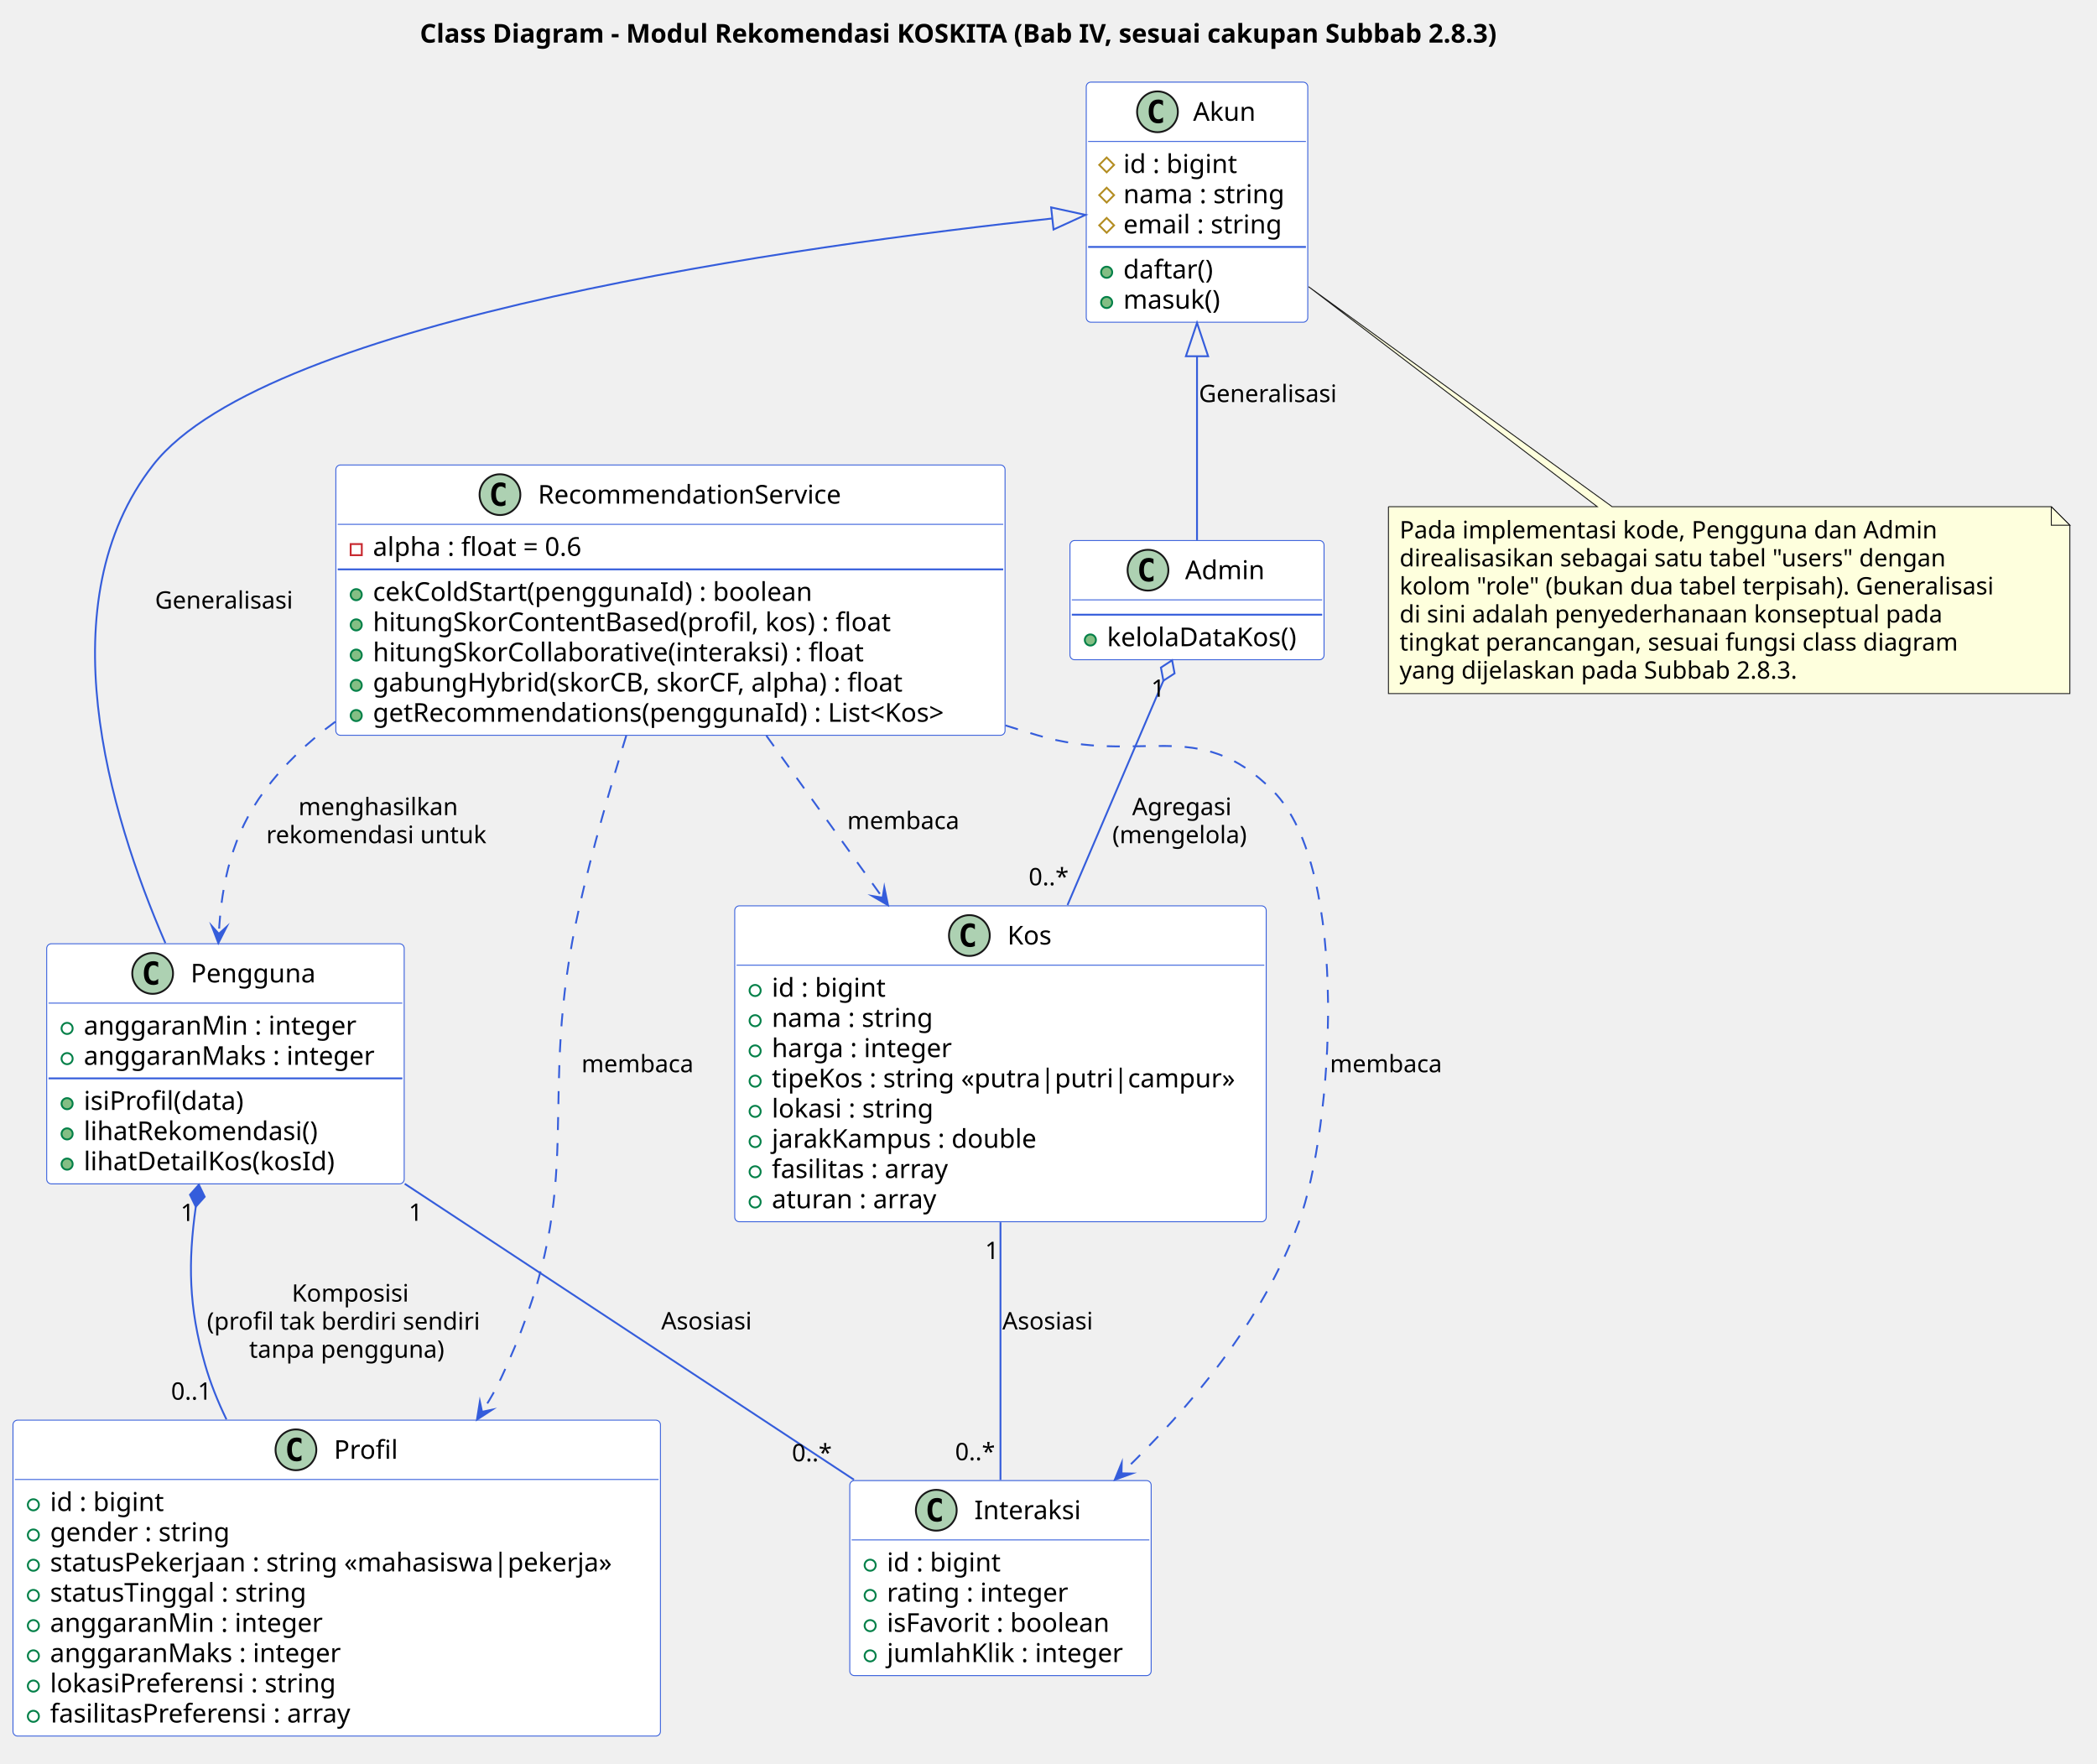
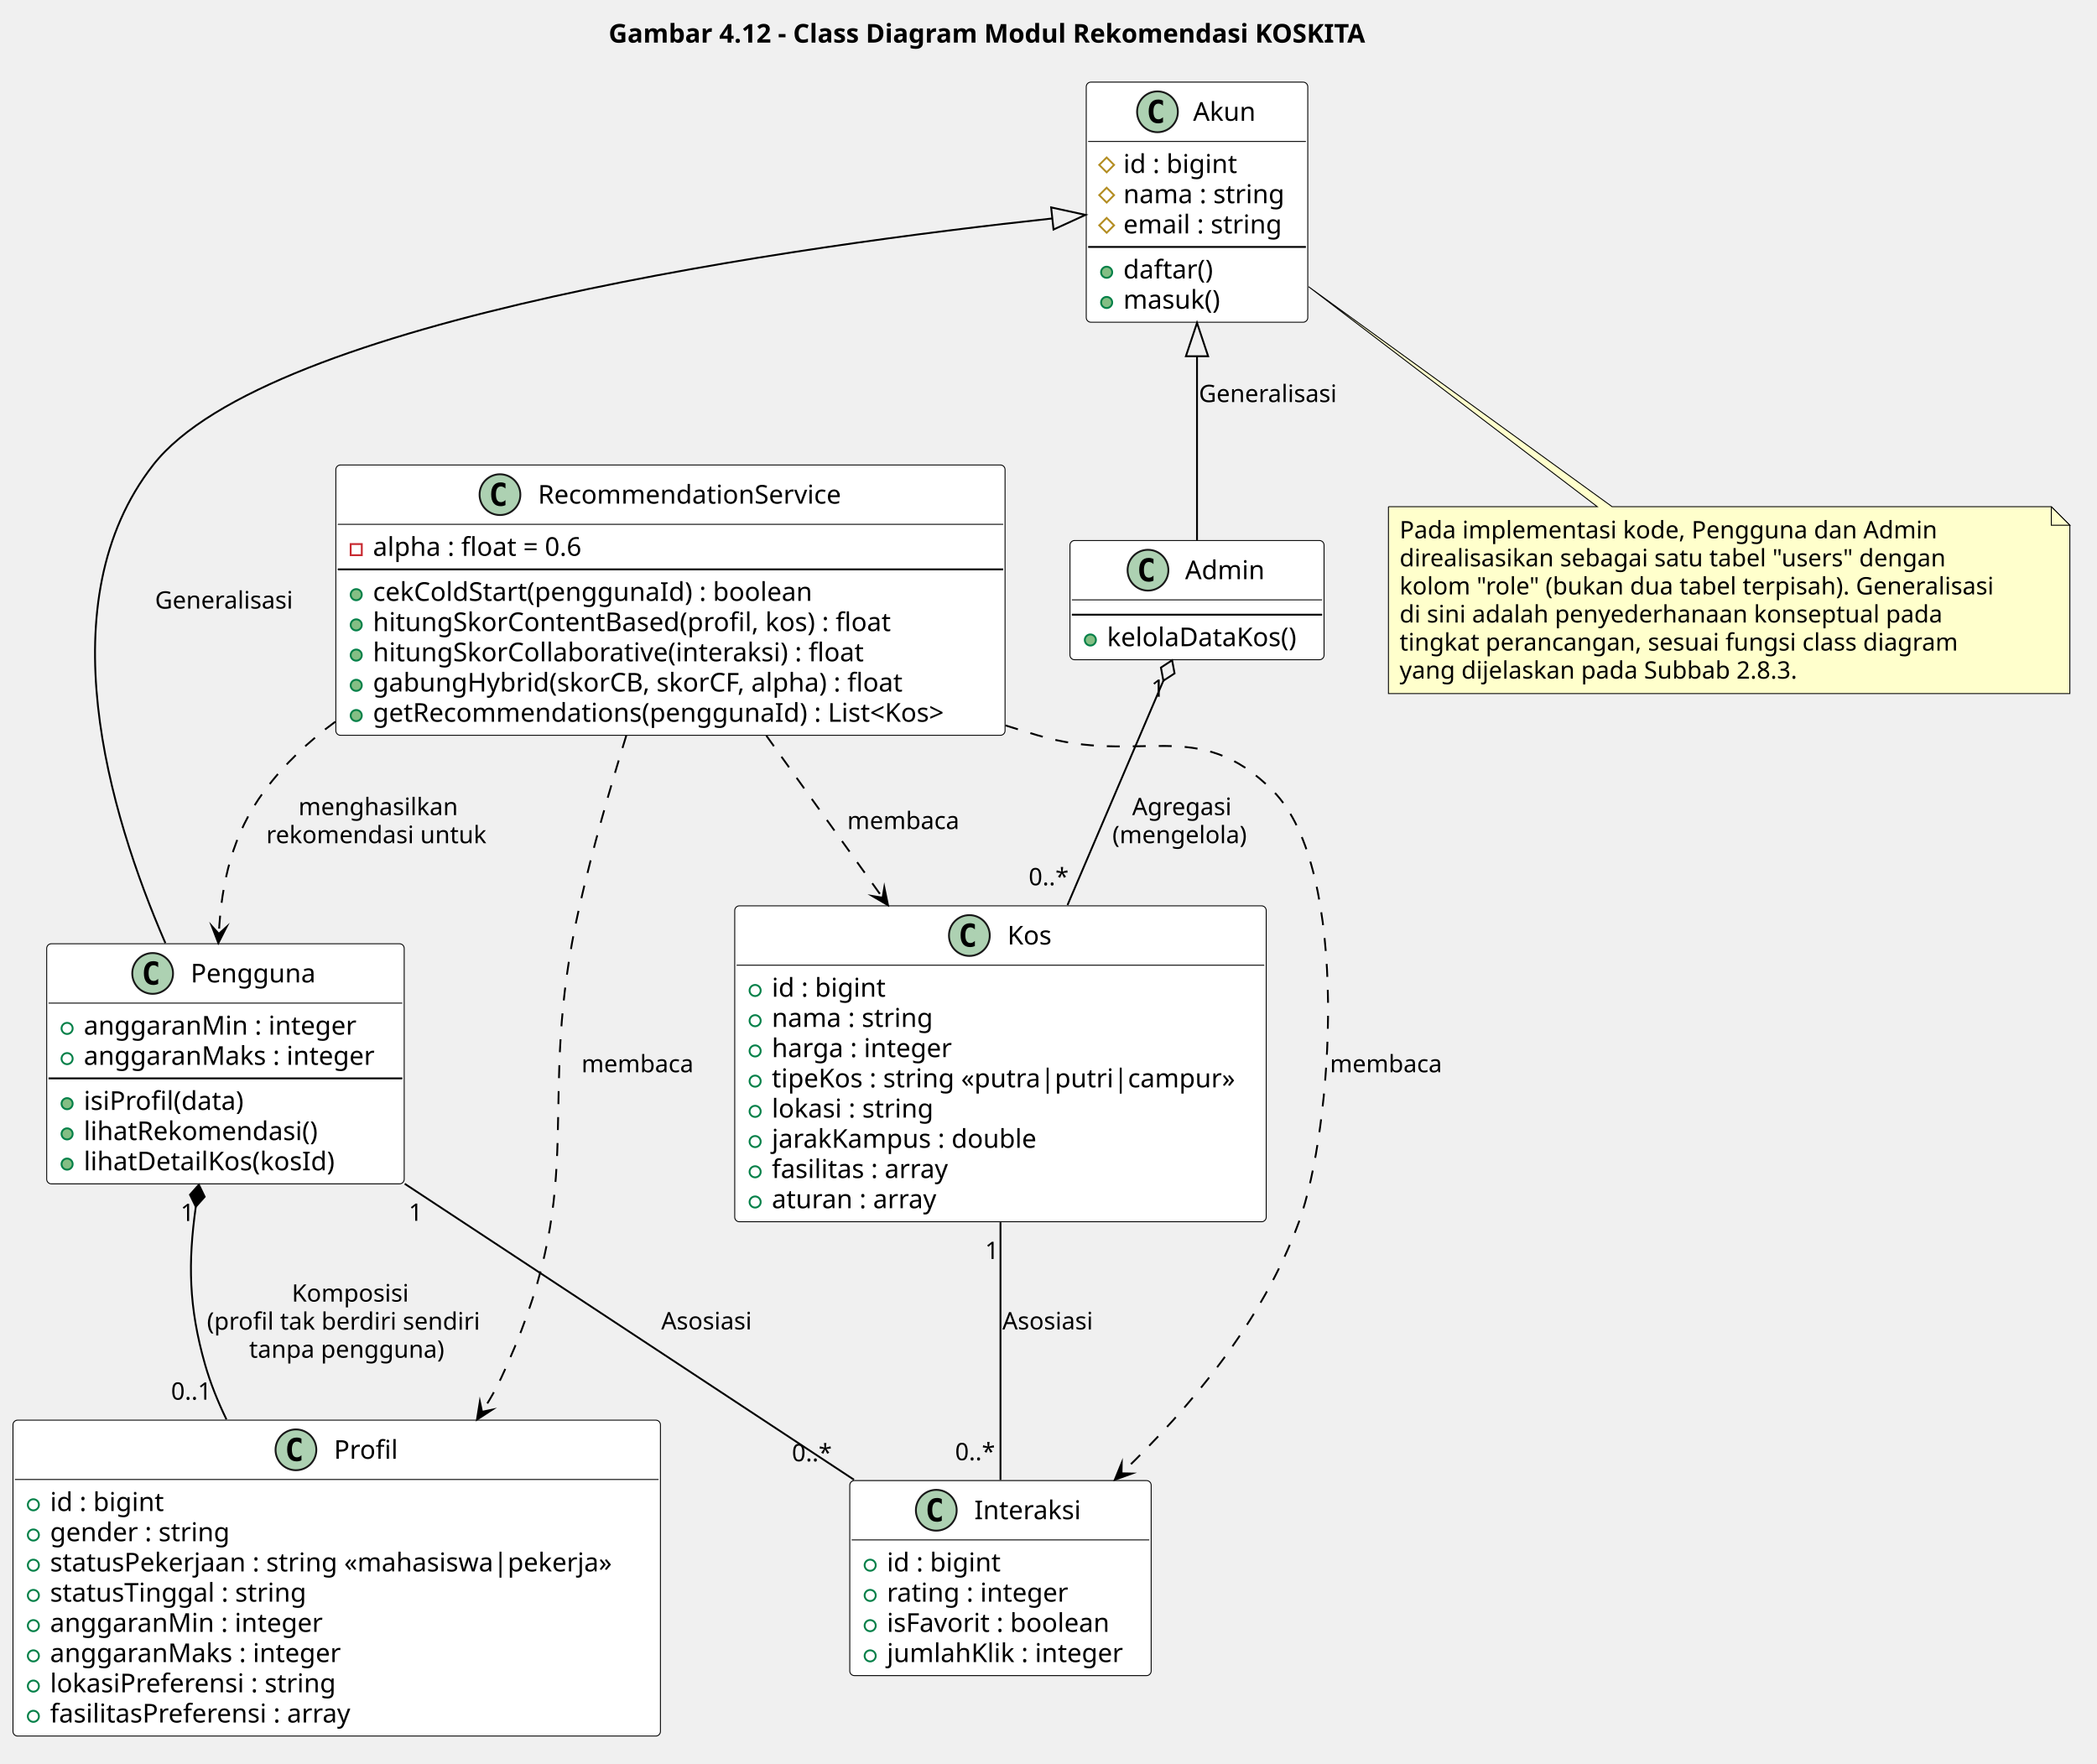
<svg xmlns="http://www.w3.org/2000/svg" contentStyleType="text/css" data-diagram-type="CLASS" height="951px" preserveAspectRatio="none" style="width:1131px;height:951px;background:#FFFFFF;" version="1.1" viewBox="0 0 1131 951" width="1131px" zoomAndPan="magnify">
  <defs />
  <g>
    <g class="title" data-source-line="1">
-       <text fill="#000000" font-family="sans-serif" font-size="14" font-weight="700" lengthAdjust="spacing" textLength="671.46" x="226.448" y="22.995">Class Diagram - Modul Rekomendasi KOSKITA (Bab IV, sesuai cakupan Subbab 2.8.3)</text>
-     </g>
-     <g class="entity" data-qualified-name="Akun" data-source-line="10" id="ent0001">
-       <rect fill="#FFFFFF" height="129.484" rx="2.5" ry="2.5" style="stroke:#355DDB;stroke-width:0.5;" width="119.475" x="585.86" y="44.297" />
+       <text fill="#000000" font-family="sans-serif" font-size="14" font-weight="700" lengthAdjust="spacing" textLength="467.852" x="328.252" y="22.995">Gambar 4.12 - Class Diagram Modul Rekomendasi KOSKITA</text>
+     </g>
+     <g class="entity" data-qualified-name="Akun" data-source-line="13" id="ent0001">
+       <rect fill="#FFFFFF" height="129.484" rx="2.5" ry="2.5" style="stroke:#000000;stroke-width:0.5;" width="119.475" x="585.86" y="44.297" />
      <ellipse cx="624.28" cy="60.297" fill="#ADD1B2" rx="11" ry="11" style="stroke:#181818;stroke-width:1;" />
      <path d="M627.249,65.938 Q626.67,66.234 626.03,66.375 Q625.389,66.531 624.686,66.531 Q622.186,66.531 620.858,64.891 Q619.545,63.234 619.545,60.109 Q619.545,56.984 620.858,55.328 Q622.186,53.672 624.686,53.672 Q625.389,53.672 626.03,53.828 Q626.686,53.984 627.249,54.281 L627.249,57 Q626.624,56.422 626.03,56.156 Q625.436,55.875 624.811,55.875 Q623.467,55.875 622.78,56.953 Q622.092,58.016 622.092,60.109 Q622.092,62.203 622.78,63.281 Q623.467,64.344 624.811,64.344 Q625.436,64.344 626.03,64.078 Q626.624,63.797 627.249,63.219 L627.249,65.938 Z " fill="#000000" />
      <text fill="#000000" font-family="sans-serif" font-size="14" lengthAdjust="spacing" textLength="35.431" x="643.484" y="65.144">Akun</text>
-       <line style="stroke:#355DDB;stroke-width:0.5;" x1="586.86" x2="704.335" y1="76.297" y2="76.297" />
+       <line style="stroke:#000000;stroke-width:0.5;" x1="586.86" x2="704.335" y1="76.297" y2="76.297" />
      <g data-visibility-modifier="PROTECTED_FIELD">
        <polygon fill="none" points="596.86,84.945,600.86,88.945,596.86,92.945,592.86,88.945" style="stroke:#B38D22;stroke-width:1;stroke-linejoin:miter;stroke-miterlimit:10;" />
      </g>
      <text fill="#000000" font-family="sans-serif" font-size="14" lengthAdjust="spacing" textLength="66.309" x="605.86" y="93.292">id : bigint</text>
      <g data-visibility-modifier="PROTECTED_FIELD">
        <polygon fill="none" points="596.86,101.242,600.86,105.242,596.86,109.242,592.86,105.242" style="stroke:#B38D22;stroke-width:1;stroke-linejoin:miter;stroke-miterlimit:10;" />
      </g>
      <text fill="#000000" font-family="sans-serif" font-size="14" lengthAdjust="spacing" textLength="93.475" x="605.86" y="109.589">nama : string</text>
      <g data-visibility-modifier="PROTECTED_FIELD">
        <polygon fill="none" points="596.86,117.539,600.86,121.539,596.86,125.539,592.86,121.539" style="stroke:#B38D22;stroke-width:1;stroke-linejoin:miter;stroke-miterlimit:10;" />
      </g>
      <text fill="#000000" font-family="sans-serif" font-size="14" lengthAdjust="spacing" textLength="92.415" x="605.86" y="125.886">email : string</text>
-       <line style="stroke:#355DDB;stroke-width:1;" x1="586.86" x2="704.335" y1="133.188" y2="133.188" />
+       <line style="stroke:#000000;stroke-width:1;" x1="586.86" x2="704.335" y1="133.188" y2="133.188" />
      <g data-visibility-modifier="PUBLIC_METHOD">
        <ellipse cx="596.86" cy="146.836" fill="#84BE84" rx="3" ry="3" style="stroke:#038048;stroke-width:1;" />
      </g>
      <text fill="#000000" font-family="sans-serif" font-size="14" lengthAdjust="spacing" textLength="53.143" x="605.86" y="150.183">daftar()</text>
      <g data-visibility-modifier="PUBLIC_METHOD">
        <ellipse cx="596.86" cy="163.133" fill="#84BE84" rx="3" ry="3" style="stroke:#038048;stroke-width:1;" />
      </g>
      <text fill="#000000" font-family="sans-serif" font-size="14" lengthAdjust="spacing" textLength="57.415" x="605.86" y="166.48">masuk()</text>
    </g>
-     <g class="entity" data-qualified-name="Pengguna" data-source-line="19" id="ent0002">
-       <rect fill="#FFFFFF" height="129.484" rx="2.5" ry="2.5" style="stroke:#355DDB;stroke-width:0.5;" width="192.81" x="25.19" y="509.017" />
+     <g class="entity" data-qualified-name="Pengguna" data-source-line="22" id="ent0002">
+       <rect fill="#FFFFFF" height="129.484" rx="2.5" ry="2.5" style="stroke:#000000;stroke-width:0.5;" width="192.81" x="25.19" y="509.017" />
      <ellipse cx="82.332" cy="525.017" fill="#ADD1B2" rx="11" ry="11" style="stroke:#181818;stroke-width:1;" />
      <path d="M85.3,530.658 Q84.722,530.954 84.082,531.095 Q83.441,531.251 82.738,531.251 Q80.238,531.251 78.91,529.611 Q77.597,527.954 77.597,524.829 Q77.597,521.704 78.91,520.048 Q80.238,518.392 82.738,518.392 Q83.441,518.392 84.082,518.548 Q84.738,518.704 85.3,519.001 L85.3,521.72 Q84.675,521.142 84.082,520.876 Q83.488,520.595 82.863,520.595 Q81.519,520.595 80.832,521.673 Q80.144,522.736 80.144,524.829 Q80.144,526.923 80.832,528.001 Q81.519,529.064 82.863,529.064 Q83.488,529.064 84.082,528.798 Q84.675,528.517 85.3,527.939 L85.3,530.658 Z " fill="#000000" />
      <text fill="#000000" font-family="sans-serif" font-size="14" lengthAdjust="spacing" textLength="70.027" x="102.832" y="529.864">Pengguna</text>
-       <line style="stroke:#355DDB;stroke-width:0.5;" x1="26.19" x2="217" y1="541.017" y2="541.017" />
+       <line style="stroke:#000000;stroke-width:0.5;" x1="26.19" x2="217" y1="541.017" y2="541.017" />
      <g data-visibility-modifier="PUBLIC_FIELD">
        <ellipse cx="36.19" cy="554.665" fill="none" rx="3" ry="3" style="stroke:#038048;stroke-width:1;" />
      </g>
      <text fill="#000000" font-family="sans-serif" font-size="14" lengthAdjust="spacing" textLength="155.593" x="45.19" y="558.012">anggaranMin : integer</text>
      <g data-visibility-modifier="PUBLIC_FIELD">
        <ellipse cx="36.19" cy="570.962" fill="none" rx="3" ry="3" style="stroke:#038048;stroke-width:1;" />
      </g>
      <text fill="#000000" font-family="sans-serif" font-size="14" lengthAdjust="spacing" textLength="166.81" x="45.19" y="574.309">anggaranMaks : integer</text>
-       <line style="stroke:#355DDB;stroke-width:1;" x1="26.19" x2="217" y1="581.611" y2="581.611" />
+       <line style="stroke:#000000;stroke-width:1;" x1="26.19" x2="217" y1="581.611" y2="581.611" />
      <g data-visibility-modifier="PUBLIC_METHOD">
        <ellipse cx="36.19" cy="595.259" fill="#84BE84" rx="3" ry="3" style="stroke:#038048;stroke-width:1;" />
      </g>
      <text fill="#000000" font-family="sans-serif" font-size="14" lengthAdjust="spacing" textLength="93.003" x="45.19" y="598.606">isiProfil(data)</text>
      <g data-visibility-modifier="PUBLIC_METHOD">
        <ellipse cx="36.19" cy="611.556" fill="#84BE84" rx="3" ry="3" style="stroke:#038048;stroke-width:1;" />
      </g>
      <text fill="#000000" font-family="sans-serif" font-size="14" lengthAdjust="spacing" textLength="136.432" x="45.19" y="614.903">lihatRekomendasi()</text>
      <g data-visibility-modifier="PUBLIC_METHOD">
        <ellipse cx="36.19" cy="627.853" fill="#84BE84" rx="3" ry="3" style="stroke:#038048;stroke-width:1;" />
      </g>
      <text fill="#000000" font-family="sans-serif" font-size="14" lengthAdjust="spacing" textLength="144.908" x="45.19" y="631.199">lihatDetailKos(kosId)</text>
    </g>
-     <g class="entity" data-qualified-name="Admin" data-source-line="28" id="ent0003">
-       <rect fill="#FFFFFF" height="64.297" rx="2.5" ry="2.5" style="stroke:#355DDB;stroke-width:0.5;" width="137.036" x="577.08" y="291.527" />
+     <g class="entity" data-qualified-name="Admin" data-source-line="31" id="ent0003">
+       <rect fill="#FFFFFF" height="64.297" rx="2.5" ry="2.5" style="stroke:#000000;stroke-width:0.5;" width="137.036" x="577.08" y="291.527" />
      <ellipse cx="619.157" cy="307.527" fill="#ADD1B2" rx="11" ry="11" style="stroke:#181818;stroke-width:1;" />
      <path d="M622.126,313.168 Q621.548,313.464 620.907,313.605 Q620.267,313.761 619.564,313.761 Q617.064,313.761 615.736,312.121 Q614.423,310.464 614.423,307.339 Q614.423,304.214 615.736,302.558 Q617.064,300.902 619.564,300.902 Q620.267,300.902 620.907,301.058 Q621.564,301.214 622.126,301.511 L622.126,304.23 Q621.501,303.652 620.907,303.386 Q620.314,303.105 619.689,303.105 Q618.345,303.105 617.657,304.183 Q616.97,305.246 616.97,307.339 Q616.97,309.433 617.657,310.511 Q618.345,311.574 619.689,311.574 Q620.314,311.574 620.907,311.308 Q621.501,311.027 622.126,310.449 L622.126,313.168 Z " fill="#000000" />
      <text fill="#000000" font-family="sans-serif" font-size="14" lengthAdjust="spacing" textLength="44.864" x="639.174" y="312.374">Admin</text>
-       <line style="stroke:#355DDB;stroke-width:0.5;" x1="578.08" x2="713.116" y1="323.527" y2="323.527" />
-       <line style="stroke:#355DDB;stroke-width:1;" x1="578.08" x2="713.116" y1="331.527" y2="331.527" />
+       <line style="stroke:#000000;stroke-width:0.5;" x1="578.08" x2="713.116" y1="323.527" y2="323.527" />
+       <line style="stroke:#000000;stroke-width:1;" x1="578.08" x2="713.116" y1="331.527" y2="331.527" />
      <g data-visibility-modifier="PUBLIC_METHOD">
        <ellipse cx="588.08" cy="345.175" fill="#84BE84" rx="3" ry="3" style="stroke:#038048;stroke-width:1;" />
      </g>
      <text fill="#000000" font-family="sans-serif" font-size="14" lengthAdjust="spacing" textLength="111.036" x="597.08" y="348.522">kelolaDataKos()</text>
    </g>
-     <g class="entity" data-qualified-name="Profil" data-source-line="33" id="ent0004">
-       <rect fill="#FFFFFF" height="170.375" rx="2.5" ry="2.5" style="stroke:#355DDB;stroke-width:0.5;" width="349.196" x="7" y="765.947" />
+     <g class="entity" data-qualified-name="Profil" data-source-line="36" id="ent0004">
+       <rect fill="#FFFFFF" height="170.375" rx="2.5" ry="2.5" style="stroke:#000000;stroke-width:0.5;" width="349.196" x="7" y="765.947" />
      <ellipse cx="159.612" cy="781.947" fill="#ADD1B2" rx="11" ry="11" style="stroke:#181818;stroke-width:1;" />
      <path d="M162.581,787.587 Q162.003,787.884 161.362,788.025 Q160.722,788.181 160.019,788.181 Q157.519,788.181 156.19,786.541 Q154.878,784.884 154.878,781.759 Q154.878,778.634 156.19,776.978 Q157.519,775.322 160.019,775.322 Q160.722,775.322 161.362,775.478 Q162.019,775.634 162.581,775.931 L162.581,778.65 Q161.956,778.072 161.362,777.806 Q160.769,777.525 160.144,777.525 Q158.8,777.525 158.112,778.603 Q157.425,779.666 157.425,781.759 Q157.425,783.853 158.112,784.931 Q158.8,785.994 160.144,785.994 Q160.769,785.994 161.362,785.728 Q161.956,785.447 162.581,784.869 L162.581,787.587 Z " fill="#000000" />
      <text fill="#000000" font-family="sans-serif" font-size="14" lengthAdjust="spacing" textLength="35.472" x="180.112" y="786.794">Profil</text>
-       <line style="stroke:#355DDB;stroke-width:0.5;" x1="8" x2="355.196" y1="797.947" y2="797.947" />
+       <line style="stroke:#000000;stroke-width:0.5;" x1="8" x2="355.196" y1="797.947" y2="797.947" />
      <g data-visibility-modifier="PUBLIC_FIELD">
        <ellipse cx="18" cy="811.595" fill="none" rx="3" ry="3" style="stroke:#038048;stroke-width:1;" />
      </g>
      <text fill="#000000" font-family="sans-serif" font-size="14" lengthAdjust="spacing" textLength="66.309" x="27" y="814.942">id : bigint</text>
      <g data-visibility-modifier="PUBLIC_FIELD">
        <ellipse cx="18" cy="827.892" fill="none" rx="3" ry="3" style="stroke:#038048;stroke-width:1;" />
      </g>
      <text fill="#000000" font-family="sans-serif" font-size="14" lengthAdjust="spacing" textLength="103.435" x="27" y="831.239">gender : string</text>
      <g data-visibility-modifier="PUBLIC_FIELD">
        <ellipse cx="18" cy="844.189" fill="none" rx="3" ry="3" style="stroke:#038048;stroke-width:1;" />
      </g>
      <text fill="#000000" font-family="sans-serif" font-size="14" lengthAdjust="spacing" textLength="323.196" x="27" y="847.536">statusPekerjaan : string «mahasiswa|pekerja»</text>
      <g data-visibility-modifier="PUBLIC_FIELD">
        <ellipse cx="18" cy="860.486" fill="none" rx="3" ry="3" style="stroke:#038048;stroke-width:1;" />
      </g>
      <text fill="#000000" font-family="sans-serif" font-size="14" lengthAdjust="spacing" textLength="148.381" x="27" y="863.833">statusTinggal : string</text>
      <g data-visibility-modifier="PUBLIC_FIELD">
        <ellipse cx="18" cy="876.783" fill="none" rx="3" ry="3" style="stroke:#038048;stroke-width:1;" />
      </g>
      <text fill="#000000" font-family="sans-serif" font-size="14" lengthAdjust="spacing" textLength="155.593" x="27" y="880.13">anggaranMin : integer</text>
      <g data-visibility-modifier="PUBLIC_FIELD">
        <ellipse cx="18" cy="893.08" fill="none" rx="3" ry="3" style="stroke:#038048;stroke-width:1;" />
      </g>
      <text fill="#000000" font-family="sans-serif" font-size="14" lengthAdjust="spacing" textLength="166.81" x="27" y="896.426">anggaranMaks : integer</text>
      <g data-visibility-modifier="PUBLIC_FIELD">
        <ellipse cx="18" cy="909.377" fill="none" rx="3" ry="3" style="stroke:#038048;stroke-width:1;" />
      </g>
      <text fill="#000000" font-family="sans-serif" font-size="14" lengthAdjust="spacing" textLength="164.91" x="27" y="912.723">lokasiPreferensi : string</text>
      <g data-visibility-modifier="PUBLIC_FIELD">
        <ellipse cx="18" cy="925.673" fill="none" rx="3" ry="3" style="stroke:#038048;stroke-width:1;" />
      </g>
      <text fill="#000000" font-family="sans-serif" font-size="14" lengthAdjust="spacing" textLength="175.185" x="27" y="929.02">fasilitasPreferensi : array</text>
    </g>
-     <g class="entity" data-qualified-name="Kos" data-source-line="44" id="ent0005">
-       <rect fill="#FFFFFF" height="170.375" rx="2.5" ry="2.5" style="stroke:#355DDB;stroke-width:0.5;" width="286.647" x="396.27" y="488.567" />
+     <g class="entity" data-qualified-name="Kos" data-source-line="47" id="ent0005">
+       <rect fill="#FFFFFF" height="170.375" rx="2.5" ry="2.5" style="stroke:#000000;stroke-width:0.5;" width="286.647" x="396.27" y="488.567" />
      <ellipse cx="522.824" cy="504.567" fill="#ADD1B2" rx="11" ry="11" style="stroke:#181818;stroke-width:1;" />
      <path d="M525.793,510.207 Q525.214,510.504 524.574,510.645 Q523.933,510.801 523.23,510.801 Q520.73,510.801 519.402,509.161 Q518.089,507.504 518.089,504.379 Q518.089,501.254 519.402,499.598 Q520.73,497.942 523.23,497.942 Q523.933,497.942 524.574,498.098 Q525.23,498.254 525.793,498.551 L525.793,501.27 Q525.168,500.692 524.574,500.426 Q523.98,500.145 523.355,500.145 Q522.011,500.145 521.324,501.223 Q520.636,502.286 520.636,504.379 Q520.636,506.473 521.324,507.551 Q522.011,508.614 523.355,508.614 Q523.98,508.614 524.574,508.348 Q525.168,508.067 525.793,507.489 L525.793,510.207 Z " fill="#000000" />
      <text fill="#000000" font-family="sans-serif" font-size="14" lengthAdjust="spacing" textLength="25.04" x="543.324" y="509.414">Kos</text>
-       <line style="stroke:#355DDB;stroke-width:0.5;" x1="397.27" x2="681.918" y1="520.567" y2="520.567" />
+       <line style="stroke:#000000;stroke-width:0.5;" x1="397.27" x2="681.918" y1="520.567" y2="520.567" />
      <g data-visibility-modifier="PUBLIC_FIELD">
        <ellipse cx="407.27" cy="534.215" fill="none" rx="3" ry="3" style="stroke:#038048;stroke-width:1;" />
      </g>
      <text fill="#000000" font-family="sans-serif" font-size="14" lengthAdjust="spacing" textLength="66.309" x="416.27" y="537.562">id : bigint</text>
      <g data-visibility-modifier="PUBLIC_FIELD">
        <ellipse cx="407.27" cy="550.512" fill="none" rx="3" ry="3" style="stroke:#038048;stroke-width:1;" />
      </g>
      <text fill="#000000" font-family="sans-serif" font-size="14" lengthAdjust="spacing" textLength="93.475" x="416.27" y="553.859">nama : string</text>
      <g data-visibility-modifier="PUBLIC_FIELD">
        <ellipse cx="407.27" cy="566.809" fill="none" rx="3" ry="3" style="stroke:#038048;stroke-width:1;" />
      </g>
      <text fill="#000000" font-family="sans-serif" font-size="14" lengthAdjust="spacing" textLength="104.412" x="416.27" y="570.156">harga : integer</text>
      <g data-visibility-modifier="PUBLIC_FIELD">
        <ellipse cx="407.27" cy="583.106" fill="none" rx="3" ry="3" style="stroke:#038048;stroke-width:1;" />
      </g>
      <text fill="#000000" font-family="sans-serif" font-size="14" lengthAdjust="spacing" textLength="260.647" x="416.27" y="586.453">tipeKos : string «putra|putri|campur»</text>
      <g data-visibility-modifier="PUBLIC_FIELD">
        <ellipse cx="407.27" cy="599.403" fill="none" rx="3" ry="3" style="stroke:#038048;stroke-width:1;" />
      </g>
      <text fill="#000000" font-family="sans-serif" font-size="14" lengthAdjust="spacing" textLength="94.131" x="416.27" y="602.75">lokasi : string</text>
      <g data-visibility-modifier="PUBLIC_FIELD">
        <ellipse cx="407.27" cy="615.7" fill="none" rx="3" ry="3" style="stroke:#038048;stroke-width:1;" />
      </g>
      <text fill="#000000" font-family="sans-serif" font-size="14" lengthAdjust="spacing" textLength="152.694" x="416.27" y="619.046">jarakKampus : double</text>
      <g data-visibility-modifier="PUBLIC_FIELD">
        <ellipse cx="407.27" cy="631.997" fill="none" rx="3" ry="3" style="stroke:#038048;stroke-width:1;" />
      </g>
      <text fill="#000000" font-family="sans-serif" font-size="14" lengthAdjust="spacing" textLength="104.405" x="416.27" y="635.343">fasilitas : array</text>
      <g data-visibility-modifier="PUBLIC_FIELD">
        <ellipse cx="407.27" cy="648.293" fill="none" rx="3" ry="3" style="stroke:#038048;stroke-width:1;" />
      </g>
      <text fill="#000000" font-family="sans-serif" font-size="14" lengthAdjust="spacing" textLength="96.722" x="416.27" y="651.64">aturan : array</text>
    </g>
-     <g class="entity" data-qualified-name="Interaksi" data-source-line="55" id="ent0006">
-       <rect fill="#FFFFFF" height="105.188" rx="2.5" ry="2.5" style="stroke:#355DDB;stroke-width:0.5;" width="162.548" x="458.32" y="798.537" />
+     <g class="entity" data-qualified-name="Interaksi" data-source-line="58" id="ent0006">
+       <rect fill="#FFFFFF" height="105.188" rx="2.5" ry="2.5" style="stroke:#000000;stroke-width:0.5;" width="162.548" x="458.32" y="798.537" />
      <ellipse cx="504.979" cy="814.537" fill="#ADD1B2" rx="11" ry="11" style="stroke:#181818;stroke-width:1;" />
      <path d="M507.947,820.178 Q507.369,820.474 506.729,820.615 Q506.088,820.771 505.385,820.771 Q502.885,820.771 501.557,819.131 Q500.244,817.474 500.244,814.349 Q500.244,811.224 501.557,809.568 Q502.885,807.912 505.385,807.912 Q506.088,807.912 506.729,808.068 Q507.385,808.224 507.947,808.521 L507.947,811.24 Q507.322,810.662 506.729,810.396 Q506.135,810.115 505.51,810.115 Q504.166,810.115 503.479,811.193 Q502.791,812.256 502.791,814.349 Q502.791,816.443 503.479,817.521 Q504.166,818.584 505.51,818.584 Q506.135,818.584 506.729,818.318 Q507.322,818.037 507.947,817.459 L507.947,820.178 Z " fill="#000000" />
      <text fill="#000000" font-family="sans-serif" font-size="14" lengthAdjust="spacing" textLength="60.73" x="525.479" y="819.384">Interaksi</text>
-       <line style="stroke:#355DDB;stroke-width:0.5;" x1="459.32" x2="619.868" y1="830.537" y2="830.537" />
+       <line style="stroke:#000000;stroke-width:0.5;" x1="459.32" x2="619.868" y1="830.537" y2="830.537" />
      <g data-visibility-modifier="PUBLIC_FIELD">
        <ellipse cx="469.32" cy="844.185" fill="none" rx="3" ry="3" style="stroke:#038048;stroke-width:1;" />
      </g>
      <text fill="#000000" font-family="sans-serif" font-size="14" lengthAdjust="spacing" textLength="66.309" x="478.32" y="847.532">id : bigint</text>
      <g data-visibility-modifier="PUBLIC_FIELD">
        <ellipse cx="469.32" cy="860.482" fill="none" rx="3" ry="3" style="stroke:#038048;stroke-width:1;" />
      </g>
      <text fill="#000000" font-family="sans-serif" font-size="14" lengthAdjust="spacing" textLength="105.212" x="478.32" y="863.829">rating : integer</text>
      <g data-visibility-modifier="PUBLIC_FIELD">
        <ellipse cx="469.32" cy="876.779" fill="none" rx="3" ry="3" style="stroke:#038048;stroke-width:1;" />
      </g>
      <text fill="#000000" font-family="sans-serif" font-size="14" lengthAdjust="spacing" textLength="129.391" x="478.32" y="880.126">isFavorit : boolean</text>
      <g data-visibility-modifier="PUBLIC_FIELD">
        <ellipse cx="469.32" cy="893.076" fill="none" rx="3" ry="3" style="stroke:#038048;stroke-width:1;" />
      </g>
      <text fill="#000000" font-family="sans-serif" font-size="14" lengthAdjust="spacing" textLength="136.548" x="478.32" y="896.423">jumlahKlik : integer</text>
    </g>
-     <g class="entity" data-qualified-name="RecommendationService" data-source-line="62" id="ent0007">
-       <rect fill="#FFFFFF" height="145.781" rx="2.5" ry="2.5" style="stroke:#355DDB;stroke-width:0.5;" width="360.934" x="181.13" y="250.787" />
+     <g class="entity" data-qualified-name="RecommendationService" data-source-line="65" id="ent0007">
+       <rect fill="#FFFFFF" height="145.781" rx="2.5" ry="2.5" style="stroke:#000000;stroke-width:0.5;" width="360.934" x="181.13" y="250.787" />
      <ellipse cx="269.652" cy="266.787" fill="#ADD1B2" rx="11" ry="11" style="stroke:#181818;stroke-width:1;" />
      <path d="M272.621,272.428 Q272.043,272.724 271.402,272.865 Q270.761,273.021 270.058,273.021 Q267.558,273.021 266.23,271.381 Q264.918,269.724 264.918,266.599 Q264.918,263.474 266.23,261.818 Q267.558,260.162 270.058,260.162 Q270.761,260.162 271.402,260.318 Q272.058,260.474 272.621,260.771 L272.621,263.49 Q271.996,262.912 271.402,262.646 Q270.808,262.365 270.183,262.365 Q268.839,262.365 268.152,263.443 Q267.464,264.506 267.464,266.599 Q267.464,268.693 268.152,269.771 Q268.839,270.834 270.183,270.834 Q270.808,270.834 271.402,270.568 Q271.996,270.287 272.621,269.709 L272.621,272.428 Z " fill="#000000" />
      <text fill="#000000" font-family="sans-serif" font-size="14" lengthAdjust="spacing" textLength="175.39" x="290.152" y="271.634">RecommendationService</text>
-       <line style="stroke:#355DDB;stroke-width:0.5;" x1="182.13" x2="541.064" y1="282.787" y2="282.787" />
+       <line style="stroke:#000000;stroke-width:0.5;" x1="182.13" x2="541.064" y1="282.787" y2="282.787" />
      <g data-visibility-modifier="PRIVATE_FIELD">
        <rect fill="none" height="6" style="stroke:#C82930;stroke-width:1;" width="6" x="189.13" y="293.435" />
      </g>
      <text fill="#000000" font-family="sans-serif" font-size="14" lengthAdjust="spacing" textLength="126.772" x="201.13" y="299.782">alpha : float = 0.6</text>
-       <line style="stroke:#355DDB;stroke-width:1;" x1="182.13" x2="541.064" y1="307.084" y2="307.084" />
+       <line style="stroke:#000000;stroke-width:1;" x1="182.13" x2="541.064" y1="307.084" y2="307.084" />
      <g data-visibility-modifier="PUBLIC_METHOD">
        <ellipse cx="192.13" cy="320.732" fill="#84BE84" rx="3" ry="3" style="stroke:#038048;stroke-width:1;" />
      </g>
      <text fill="#000000" font-family="sans-serif" font-size="14" lengthAdjust="spacing" textLength="253.736" x="201.13" y="324.079">cekColdStart(penggunaId) : boolean</text>
      <g data-visibility-modifier="PUBLIC_METHOD">
        <ellipse cx="192.13" cy="337.029" fill="#84BE84" rx="3" ry="3" style="stroke:#038048;stroke-width:1;" />
      </g>
      <text fill="#000000" font-family="sans-serif" font-size="14" lengthAdjust="spacing" textLength="299.633" x="201.13" y="340.376">hitungSkorContentBased(profil, kos) : float</text>
      <g data-visibility-modifier="PUBLIC_METHOD">
        <ellipse cx="192.13" cy="353.326" fill="#84BE84" rx="3" ry="3" style="stroke:#038048;stroke-width:1;" />
      </g>
      <text fill="#000000" font-family="sans-serif" font-size="14" lengthAdjust="spacing" textLength="285.448" x="201.13" y="356.673">hitungSkorCollaborative(interaksi) : float</text>
      <g data-visibility-modifier="PUBLIC_METHOD">
        <ellipse cx="192.13" cy="369.623" fill="#84BE84" rx="3" ry="3" style="stroke:#038048;stroke-width:1;" />
      </g>
      <text fill="#000000" font-family="sans-serif" font-size="14" lengthAdjust="spacing" textLength="308.472" x="201.13" y="372.969">gabungHybrid(skorCB, skorCF, alpha) : float</text>
      <g data-visibility-modifier="PUBLIC_METHOD">
        <ellipse cx="192.13" cy="385.92" fill="#84BE84" rx="3" ry="3" style="stroke:#038048;stroke-width:1;" />
      </g>
      <text fill="#000000" font-family="sans-serif" font-size="14" lengthAdjust="spacing" textLength="334.934" x="201.13" y="389.266">getRecommendations(penggunaId) : List&lt;Kos&gt;</text>
    </g>
-     <g class="entity" data-qualified-name="GMN18" data-source-line="88" id="ent0019">
-       <path d="M748.85,273.277 L748.85,374.074 A0,0 0 0 0 748.85,374.074 L1116.356,374.074 A0,0 0 0 0 1116.356,374.074 L1116.356,283.277 L1106.356,273.277 L869.48,273.277 L705.76,154.617 L861.48,273.277 L748.85,273.277 A0,0 0 0 0 748.85,273.277" fill="#FEFFDD" style="stroke:#181818;stroke-width:0.5;" />
-       <path d="M1106.356,273.277 L1106.356,283.277 L1116.356,283.277 L1106.356,273.277" fill="#FEFFDD" style="stroke:#181818;stroke-width:0.5;" />
+     <g class="entity" data-qualified-name="GMN18" data-source-line="91" id="ent0019">
+       <path d="M748.85,273.277 L748.85,374.074 A0,0 0 0 0 748.85,374.074 L1116.356,374.074 A0,0 0 0 0 1116.356,374.074 L1116.356,283.277 L1106.356,273.277 L869.48,273.277 L705.76,154.617 L861.48,273.277 L748.85,273.277 A0,0 0 0 0 748.85,273.277" fill="#FFFFCC" style="stroke:#000000;stroke-width:0.5;" />
+       <path d="M1106.356,273.277 L1106.356,283.277 L1116.356,283.277 L1106.356,273.277" fill="#FFFFCC" style="stroke:#000000;stroke-width:0.5;" />
      <text fill="#000000" font-family="sans-serif" font-size="13" lengthAdjust="spacing" textLength="308.179" x="754.85" y="290.344">Pada implementasi kode, Pengguna dan Admin</text>
      <text fill="#000000" font-family="sans-serif" font-size="13" lengthAdjust="spacing" textLength="317.77" x="754.85" y="305.477">direalisasikan sebagai satu tabel "users" dengan</text>
      <text fill="#000000" font-family="sans-serif" font-size="13" lengthAdjust="spacing" textLength="346.506" x="754.85" y="320.609">kolom "role" (bukan dua tabel terpisah). Generalisasi</text>
      <text fill="#000000" font-family="sans-serif" font-size="13" lengthAdjust="spacing" textLength="313.25" x="754.85" y="335.742">di sini adalah penyederhanaan konseptual pada</text>
      <text fill="#000000" font-family="sans-serif" font-size="13" lengthAdjust="spacing" textLength="323.578" x="754.85" y="350.875">tingkat perancangan, sesuai fungsi class diagram</text>
      <text fill="#000000" font-family="sans-serif" font-size="13" lengthAdjust="spacing" textLength="233.099" x="754.85" y="366.008">yang dijelaskan pada Subbab 2.8.3.</text>
    </g>
-     <g class="link" data-entity-1="ent0001" data-entity-2="ent0002" data-link-type="extension" data-source-line="73" id="lnk8">
-       <path codeLine="73" d="M567.564,117.826 C435.454,132.066 144.6,171.377 82.6,250.787 C25.08,324.457 58.55,437.967 89.2,508.667" fill="none" id="Akun-backto-Pengguna" style="stroke:#355DDB;stroke-width:1;" />
-       <polygon fill="none" points="585.46,115.897,566.921,111.861,568.207,123.791,585.46,115.897" style="stroke:#355DDB;stroke-width:1;stroke-linejoin:miter;stroke-miterlimit:10;" />
+     <g class="link" data-entity-1="ent0001" data-entity-2="ent0002" data-link-type="extension" data-source-line="76" id="lnk8">
+       <path codeLine="76" d="M567.564,117.826 C435.454,132.066 144.6,171.377 82.6,250.787 C25.08,324.457 58.55,437.967 89.2,508.667" fill="none" id="Akun-backto-Pengguna" style="stroke:#000000;stroke-width:1;" />
+       <polygon fill="none" points="585.46,115.897,566.921,111.861,568.207,123.791,585.46,115.897" style="stroke:#000000;stroke-width:1;stroke-linejoin:miter;stroke-miterlimit:10;" />
      <text fill="#000000" font-family="sans-serif" font-size="13" lengthAdjust="spacing" textLength="79.968" x="83.6" y="328.244">Generalisasi</text>
    </g>
-     <g class="link" data-entity-1="ent0001" data-entity-2="ent0003" data-link-type="extension" data-source-line="74" id="lnk9">
-       <path codeLine="74" d="M645.6,192.127 C645.6,230.897 645.6,260.597 645.6,291.317" fill="none" id="Akun-backto-Admin" style="stroke:#355DDB;stroke-width:1;" />
-       <polygon fill="none" points="645.6,174.127,639.6,192.127,651.6,192.127,645.6,174.127" style="stroke:#355DDB;stroke-width:1;stroke-linejoin:miter;stroke-miterlimit:10;" />
+     <g class="link" data-entity-1="ent0001" data-entity-2="ent0003" data-link-type="extension" data-source-line="77" id="lnk9">
+       <path codeLine="77" d="M645.6,192.127 C645.6,230.897 645.6,260.597 645.6,291.317" fill="none" id="Akun-backto-Admin" style="stroke:#000000;stroke-width:1;" />
+       <polygon fill="none" points="645.6,174.127,639.6,192.127,651.6,192.127,645.6,174.127" style="stroke:#000000;stroke-width:1;stroke-linejoin:miter;stroke-miterlimit:10;" />
      <text fill="#000000" font-family="sans-serif" font-size="13" lengthAdjust="spacing" textLength="79.968" x="646.6" y="216.854">Generalisasi</text>
    </g>
-     <g class="link" data-entity-1="ent0002" data-entity-2="ent0004" data-link-type="composition" data-source-line="76" id="lnk10">
-       <path codeLine="76" d="M105.599,650.851 C101.409,680.821 101.7,704.787 110.6,735.947 C113.45,745.927 117.46,755.897 122.13,765.547" fill="none" id="Pengguna-backto-Profil" style="stroke:#355DDB;stroke-width:1;" />
-       <polygon fill="#355DDB" points="107.26,638.967,102.468,644.355,105.599,650.851,110.391,645.463,107.26,638.967" style="stroke:#355DDB;stroke-width:1;stroke-linejoin:miter;stroke-miterlimit:10;" />
+     <g class="link" data-entity-1="ent0002" data-entity-2="ent0004" data-link-type="composition" data-source-line="79" id="lnk10">
+       <path codeLine="79" d="M105.599,650.851 C101.409,680.821 101.7,704.787 110.6,735.947 C113.45,745.927 117.46,755.897 122.13,765.547" fill="none" id="Pengguna-backto-Profil" style="stroke:#000000;stroke-width:1;" />
+       <polygon fill="#000000" points="107.26,638.967,102.468,644.355,105.599,650.851,110.391,645.463,107.26,638.967" style="stroke:#000000;stroke-width:1;stroke-linejoin:miter;stroke-miterlimit:10;" />
      <text fill="#000000" font-family="sans-serif" font-size="13" lengthAdjust="spacing" textLength="66.117" x="157.37" y="702.014">Komposisi</text>
      <text fill="#000000" font-family="sans-serif" font-size="13" lengthAdjust="spacing" textLength="157.657" x="111.6" y="717.147">(profil tak berdiri sendiri</text>
      <text fill="#000000" font-family="sans-serif" font-size="13" lengthAdjust="spacing" textLength="112.163" x="134.347" y="732.279">tanpa pengguna)</text>
      <text fill="#000000" font-family="sans-serif" font-size="13" lengthAdjust="spacing" textLength="8.271" x="97.383" y="658.539">1</text>
      <text fill="#000000" font-family="sans-serif" font-size="13" lengthAdjust="spacing" textLength="24.807" x="92.245" y="754.91">0..1</text>
    </g>
-     <g class="link" data-entity-1="ent0002" data-entity-2="ent0006" data-link-type="association" data-source-line="77" id="lnk11">
-       <path codeLine="77" d="M218.28,638.447 C291.83,686.907 391.78,752.747 460.57,798.067" fill="none" id="Pengguna-Interaksi" style="stroke:#355DDB;stroke-width:1;" />
+     <g class="link" data-entity-1="ent0002" data-entity-2="ent0006" data-link-type="association" data-source-line="80" id="lnk11">
+       <path codeLine="80" d="M218.28,638.447 C291.83,686.907 391.78,752.747 460.57,798.067" fill="none" id="Pengguna-Interaksi" style="stroke:#000000;stroke-width:1;" />
      <text fill="#000000" font-family="sans-serif" font-size="13" lengthAdjust="spacing" textLength="52.355" x="356.62" y="717.014">Asosiasi</text>
      <text fill="#000000" font-family="sans-serif" font-size="13" lengthAdjust="spacing" textLength="8.271" x="220.432" y="658.417">1</text>
      <text fill="#000000" font-family="sans-serif" font-size="13" lengthAdjust="spacing" textLength="23.036" x="427.105" y="788.139">0..*</text>
    </g>
-     <g class="link" data-entity-1="ent0005" data-entity-2="ent0006" data-link-type="association" data-source-line="78" id="lnk12">
-       <path codeLine="78" d="M539.6,659.247 C539.6,704.627 539.6,759.107 539.6,798.227" fill="none" id="Kos-Interaksi" style="stroke:#355DDB;stroke-width:1;" />
+     <g class="link" data-entity-1="ent0005" data-entity-2="ent0006" data-link-type="association" data-source-line="81" id="lnk12">
+       <path codeLine="81" d="M539.6,659.247 C539.6,704.627 539.6,759.107 539.6,798.227" fill="none" id="Kos-Interaksi" style="stroke:#000000;stroke-width:1;" />
      <text fill="#000000" font-family="sans-serif" font-size="13" lengthAdjust="spacing" textLength="52.355" x="540.6" y="717.014">Asosiasi</text>
      <text fill="#000000" font-family="sans-serif" font-size="13" lengthAdjust="spacing" textLength="8.271" x="531.28" y="679.02">1</text>
      <text fill="#000000" font-family="sans-serif" font-size="13" lengthAdjust="spacing" textLength="23.036" x="515.13" y="787.563">0..*</text>
    </g>
-     <g class="link" data-entity-1="ent0003" data-entity-2="ent0005" data-link-type="aggregation" data-source-line="79" id="lnk13">
-       <path codeLine="79" d="M627.456,367.132 C613.336,400.182 595.22,442.577 575.76,488.117" fill="none" id="Admin-backto-Kos" style="stroke:#355DDB;stroke-width:1;" />
-       <polygon fill="none" points="632.17,356.097,626.134,360.043,627.456,367.132,633.491,363.186,632.17,356.097" style="stroke:#355DDB;stroke-width:1;stroke-linejoin:miter;stroke-miterlimit:10;" />
+     <g class="link" data-entity-1="ent0003" data-entity-2="ent0005" data-link-type="aggregation" data-source-line="82" id="lnk13">
+       <path codeLine="82" d="M627.456,367.132 C613.336,400.182 595.22,442.577 575.76,488.117" fill="none" id="Admin-backto-Kos" style="stroke:#000000;stroke-width:1;" />
+       <polygon fill="none" points="632.17,356.097,626.134,360.043,627.456,367.132,633.491,363.186,632.17,356.097" style="stroke:#000000;stroke-width:1;stroke-linejoin:miter;stroke-miterlimit:10;" />
      <text fill="#000000" font-family="sans-serif" font-size="13" lengthAdjust="spacing" textLength="57.091" x="610.614" y="439.634">Agregasi</text>
      <text fill="#000000" font-family="sans-serif" font-size="13" lengthAdjust="spacing" textLength="78.438" x="599.94" y="454.767">(mengelola)</text>
      <text fill="#000000" font-family="sans-serif" font-size="13" lengthAdjust="spacing" textLength="8.271" x="620.874" y="375.786">1</text>
      <text fill="#000000" font-family="sans-serif" font-size="13" lengthAdjust="spacing" textLength="23.036" x="554.804" y="477.476">0..*</text>
    </g>
-     <g class="link" data-entity-1="ent0007" data-entity-2="ent0004" data-link-type="dependency" data-source-line="82" id="lnk14">
-       <path codeLine="82" d="M337.78,396.737 C328.99,425.127 319.51,458.157 312.6,488.567 C287.93,597.107 318.71,634.187 273.6,735.947 C269.11,746.067 266.217,751.856 259.977,761.446" fill="none" id="RecommendationService-to-Profil" style="stroke:#355DDB;stroke-width:1;stroke-dasharray:7,7;" />
-       <polygon fill="#355DDB" points="257.25,765.637,265.511,760.275,259.977,761.446,258.806,755.912,257.25,765.637" style="stroke:#355DDB;stroke-width:1;stroke-linejoin:miter;stroke-miterlimit:10;" />
+     <g class="link" data-entity-1="ent0007" data-entity-2="ent0004" data-link-type="dependency" data-source-line="85" id="lnk14">
+       <path codeLine="85" d="M337.78,396.737 C328.99,425.127 319.51,458.157 312.6,488.567 C287.93,597.107 318.71,634.187 273.6,735.947 C269.11,746.067 266.217,751.856 259.977,761.446" fill="none" id="RecommendationService-to-Profil" style="stroke:#000000;stroke-width:1;stroke-dasharray:7,7;" />
+       <polygon fill="#000000" points="257.25,765.637,265.511,760.275,259.977,761.446,258.806,755.912,257.25,765.637" style="stroke:#000000;stroke-width:1;stroke-linejoin:miter;stroke-miterlimit:10;" />
      <text fill="#000000" font-family="sans-serif" font-size="13" lengthAdjust="spacing" textLength="64.657" x="313.6" y="578.324">membaca</text>
    </g>
-     <g class="link" data-entity-1="ent0007" data-entity-2="ent0006" data-link-type="dependency" data-source-line="83" id="lnk15">
-       <path codeLine="83" d="M542.32,391.257 C548.13,393.097 553.9,394.867 559.6,396.567 C615.17,413.157 645.79,385.357 686.6,426.567 C728.76,469.147 718.86,608.907 700.6,658.947 C680.74,713.357 641.418,759.555 604.878,794.615" fill="none" id="RecommendationService-to-Interaksi" style="stroke:#355DDB;stroke-width:1;stroke-dasharray:7,7;" />
-       <polygon fill="#355DDB" points="601.27,798.077,610.534,794.732,604.878,794.615,604.995,788.96,601.27,798.077" style="stroke:#355DDB;stroke-width:1;stroke-linejoin:miter;stroke-miterlimit:10;" />
+     <g class="link" data-entity-1="ent0007" data-entity-2="ent0006" data-link-type="dependency" data-source-line="86" id="lnk15">
+       <path codeLine="86" d="M542.32,391.257 C548.13,393.097 553.9,394.867 559.6,396.567 C615.17,413.157 645.79,385.357 686.6,426.567 C728.76,469.147 718.86,608.907 700.6,658.947 C680.74,713.357 641.418,759.555 604.878,794.615" fill="none" id="RecommendationService-to-Interaksi" style="stroke:#000000;stroke-width:1;stroke-dasharray:7,7;" />
+       <polygon fill="#000000" points="601.27,798.077,610.534,794.732,604.878,794.615,604.995,788.96,601.27,798.077" style="stroke:#000000;stroke-width:1;stroke-linejoin:miter;stroke-miterlimit:10;" />
      <text fill="#000000" font-family="sans-serif" font-size="13" lengthAdjust="spacing" textLength="64.657" x="717.28" y="578.324">membaca</text>
    </g>
-     <g class="link" data-entity-1="ent0007" data-entity-2="ent0005" data-link-type="dependency" data-source-line="84" id="lnk16">
-       <path codeLine="84" d="M413.32,396.767 C433.85,425.377 454.695,454.424 476.025,484.154" fill="none" id="RecommendationService-to-Kos" style="stroke:#355DDB;stroke-width:1;stroke-dasharray:7,7;" />
-       <polygon fill="#355DDB" points="478.94,488.217,476.944,478.572,476.025,484.154,470.443,483.236,478.94,488.217" style="stroke:#355DDB;stroke-width:1;stroke-linejoin:miter;stroke-miterlimit:10;" />
+     <g class="link" data-entity-1="ent0007" data-entity-2="ent0005" data-link-type="dependency" data-source-line="87" id="lnk16">
+       <path codeLine="87" d="M413.32,396.767 C433.85,425.377 454.695,454.424 476.025,484.154" fill="none" id="RecommendationService-to-Kos" style="stroke:#000000;stroke-width:1;stroke-dasharray:7,7;" />
+       <polygon fill="#000000" points="478.94,488.217,476.944,478.572,476.025,484.154,470.443,483.236,478.94,488.217" style="stroke:#000000;stroke-width:1;stroke-linejoin:miter;stroke-miterlimit:10;" />
      <text fill="#000000" font-family="sans-serif" font-size="13" lengthAdjust="spacing" textLength="64.657" x="456.94" y="447.134">membaca</text>
    </g>
-     <g class="link" data-entity-1="ent0007" data-entity-2="ent0002" data-link-type="dependency" data-source-line="85" id="lnk17">
-       <path codeLine="85" d="M180.88,389.227 C166.36,399.897 153.23,412.257 142.6,426.567 C125.32,449.827 119.46,476.044 118.02,503.644" fill="none" id="RecommendationService-to-Pengguna" style="stroke:#355DDB;stroke-width:1;stroke-dasharray:7,7;" />
-       <polygon fill="#355DDB" points="117.76,508.637,122.224,499.858,118.02,503.644,114.234,499.441,117.76,508.637" style="stroke:#355DDB;stroke-width:1;stroke-linejoin:miter;stroke-miterlimit:10;" />
+     <g class="link" data-entity-1="ent0007" data-entity-2="ent0002" data-link-type="dependency" data-source-line="88" id="lnk17">
+       <path codeLine="88" d="M180.88,389.227 C166.36,399.897 153.23,412.257 142.6,426.567 C125.32,449.827 119.46,476.044 118.02,503.644" fill="none" id="RecommendationService-to-Pengguna" style="stroke:#000000;stroke-width:1;stroke-dasharray:7,7;" />
+       <polygon fill="#000000" points="117.76,508.637,122.224,499.858,118.02,503.644,114.234,499.441,117.76,508.637" style="stroke:#000000;stroke-width:1;stroke-linejoin:miter;stroke-miterlimit:10;" />
      <text fill="#000000" font-family="sans-serif" font-size="13" lengthAdjust="spacing" textLength="91.089" x="160.958" y="439.634">menghasilkan</text>
      <text fill="#000000" font-family="sans-serif" font-size="13" lengthAdjust="spacing" textLength="125.804" x="143.6" y="454.767">rekomendasi untuk</text>
    </g>
  </g>
</svg>
